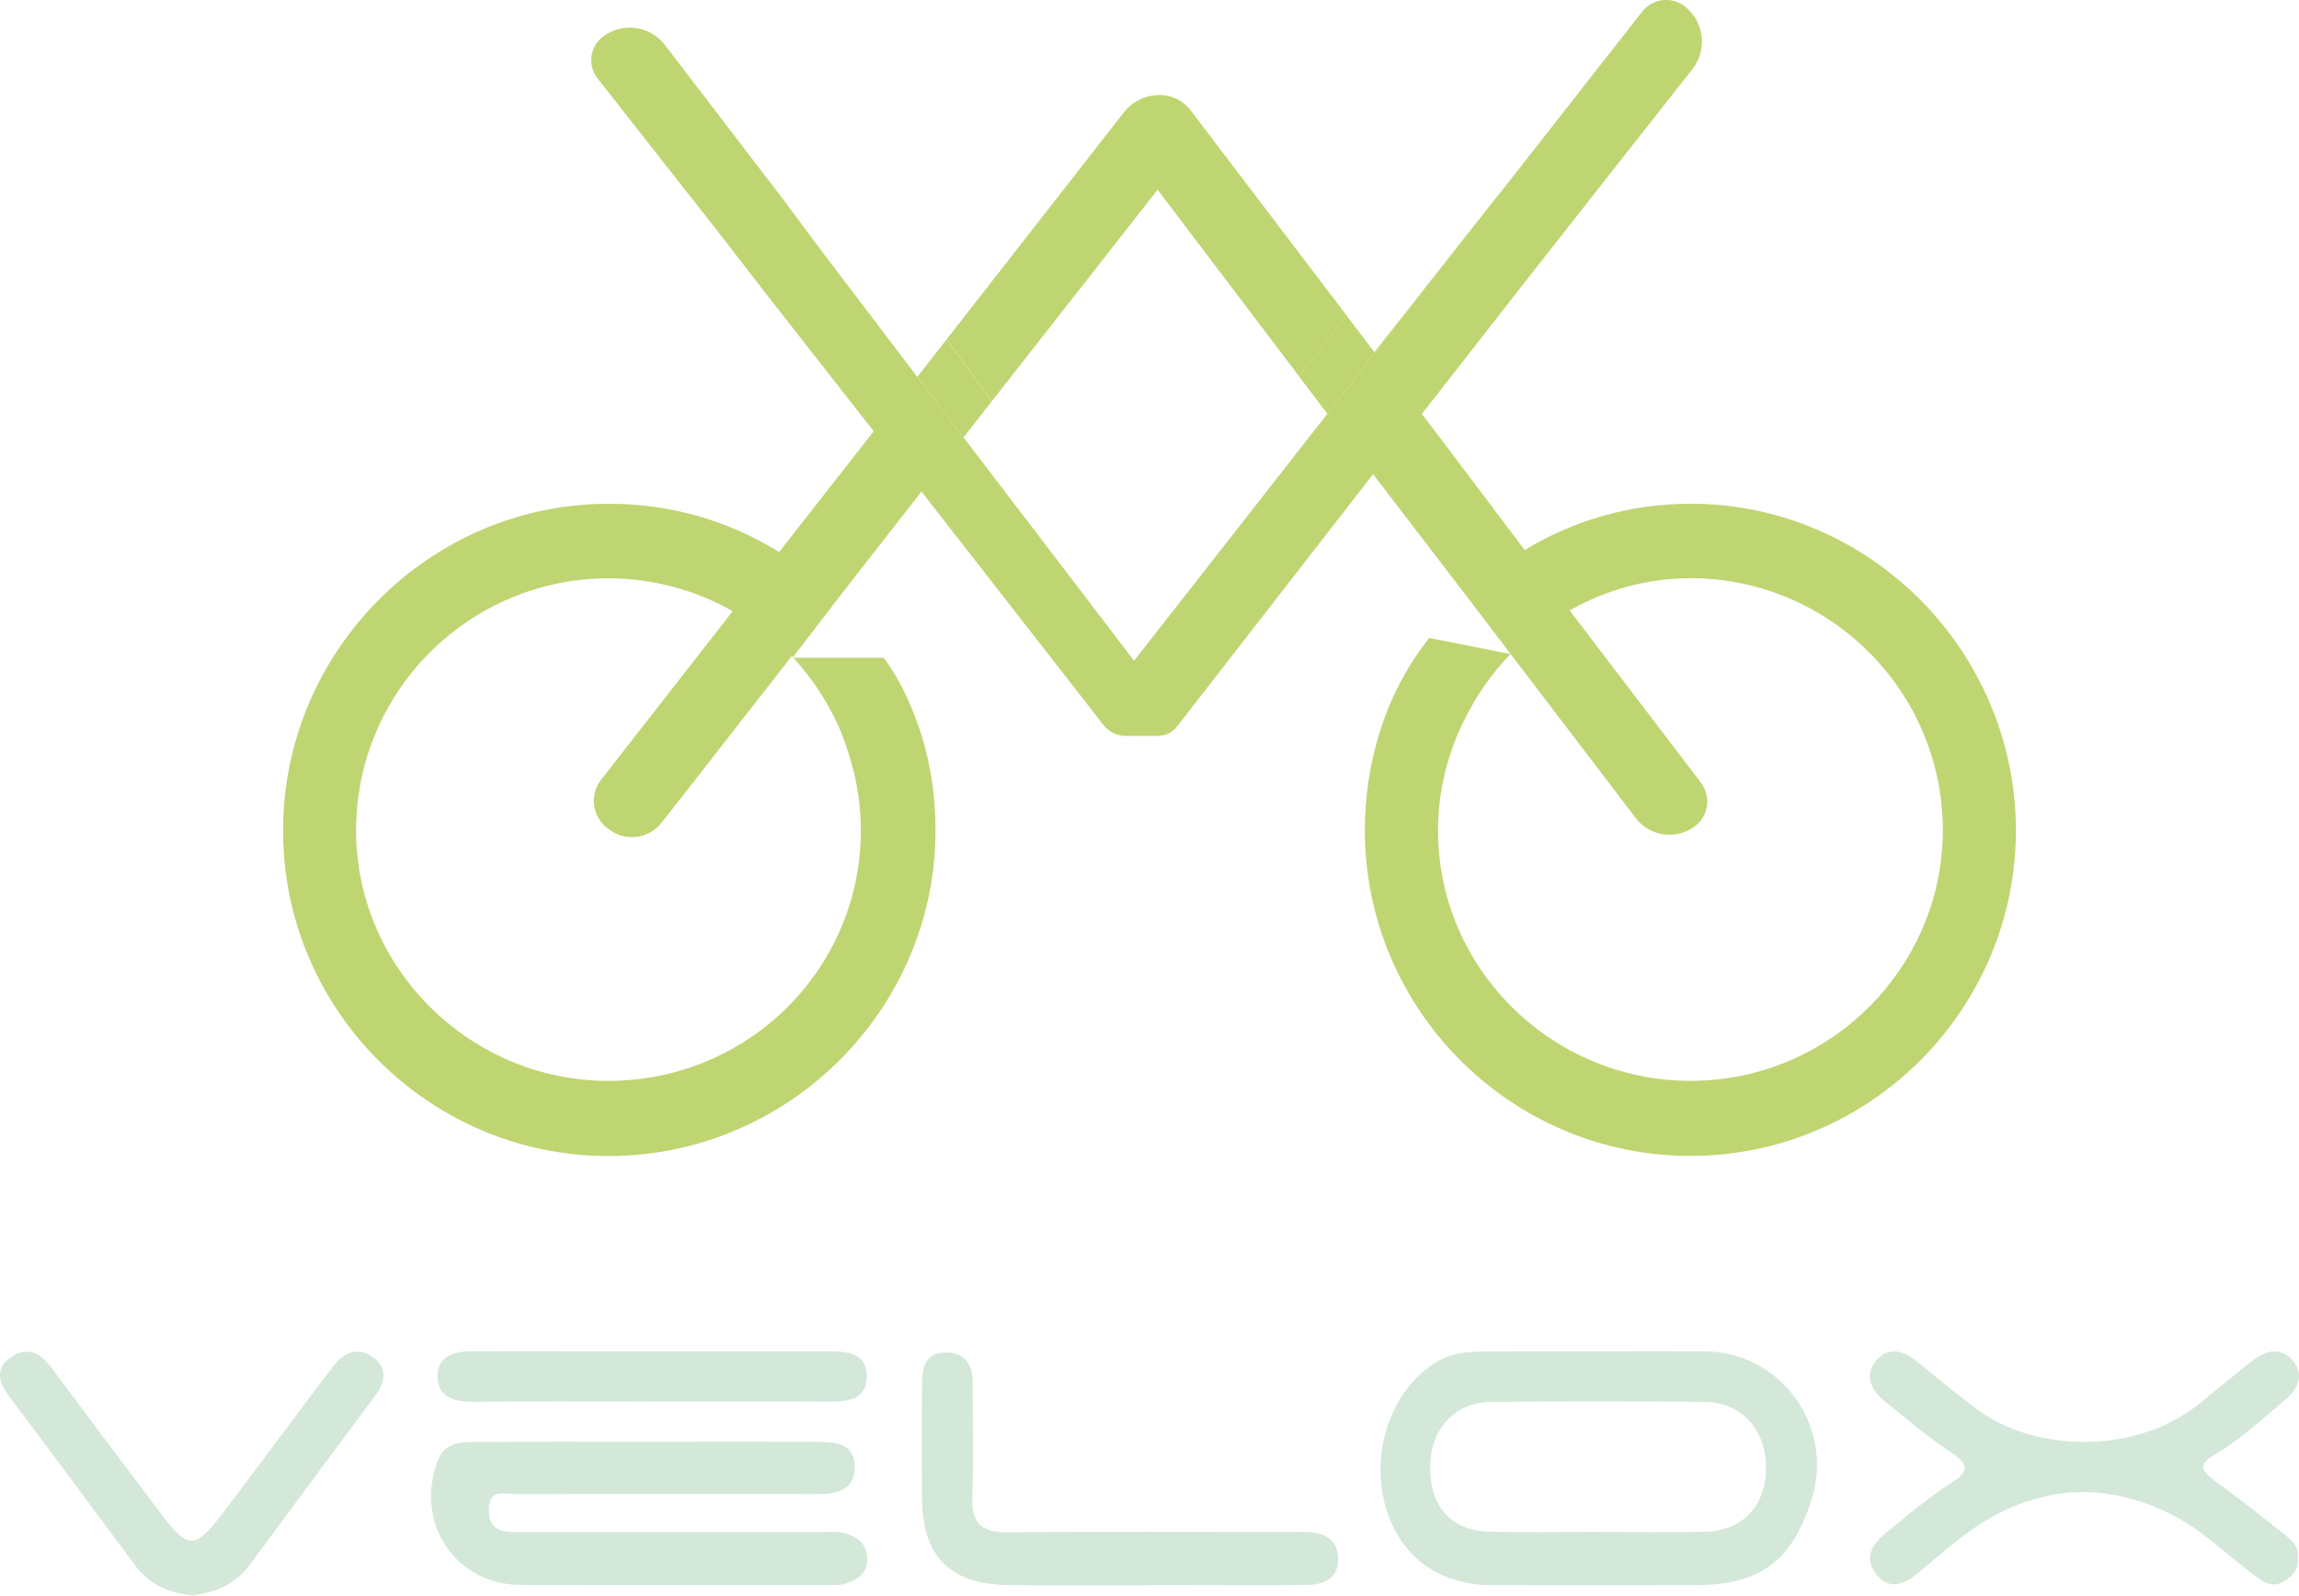
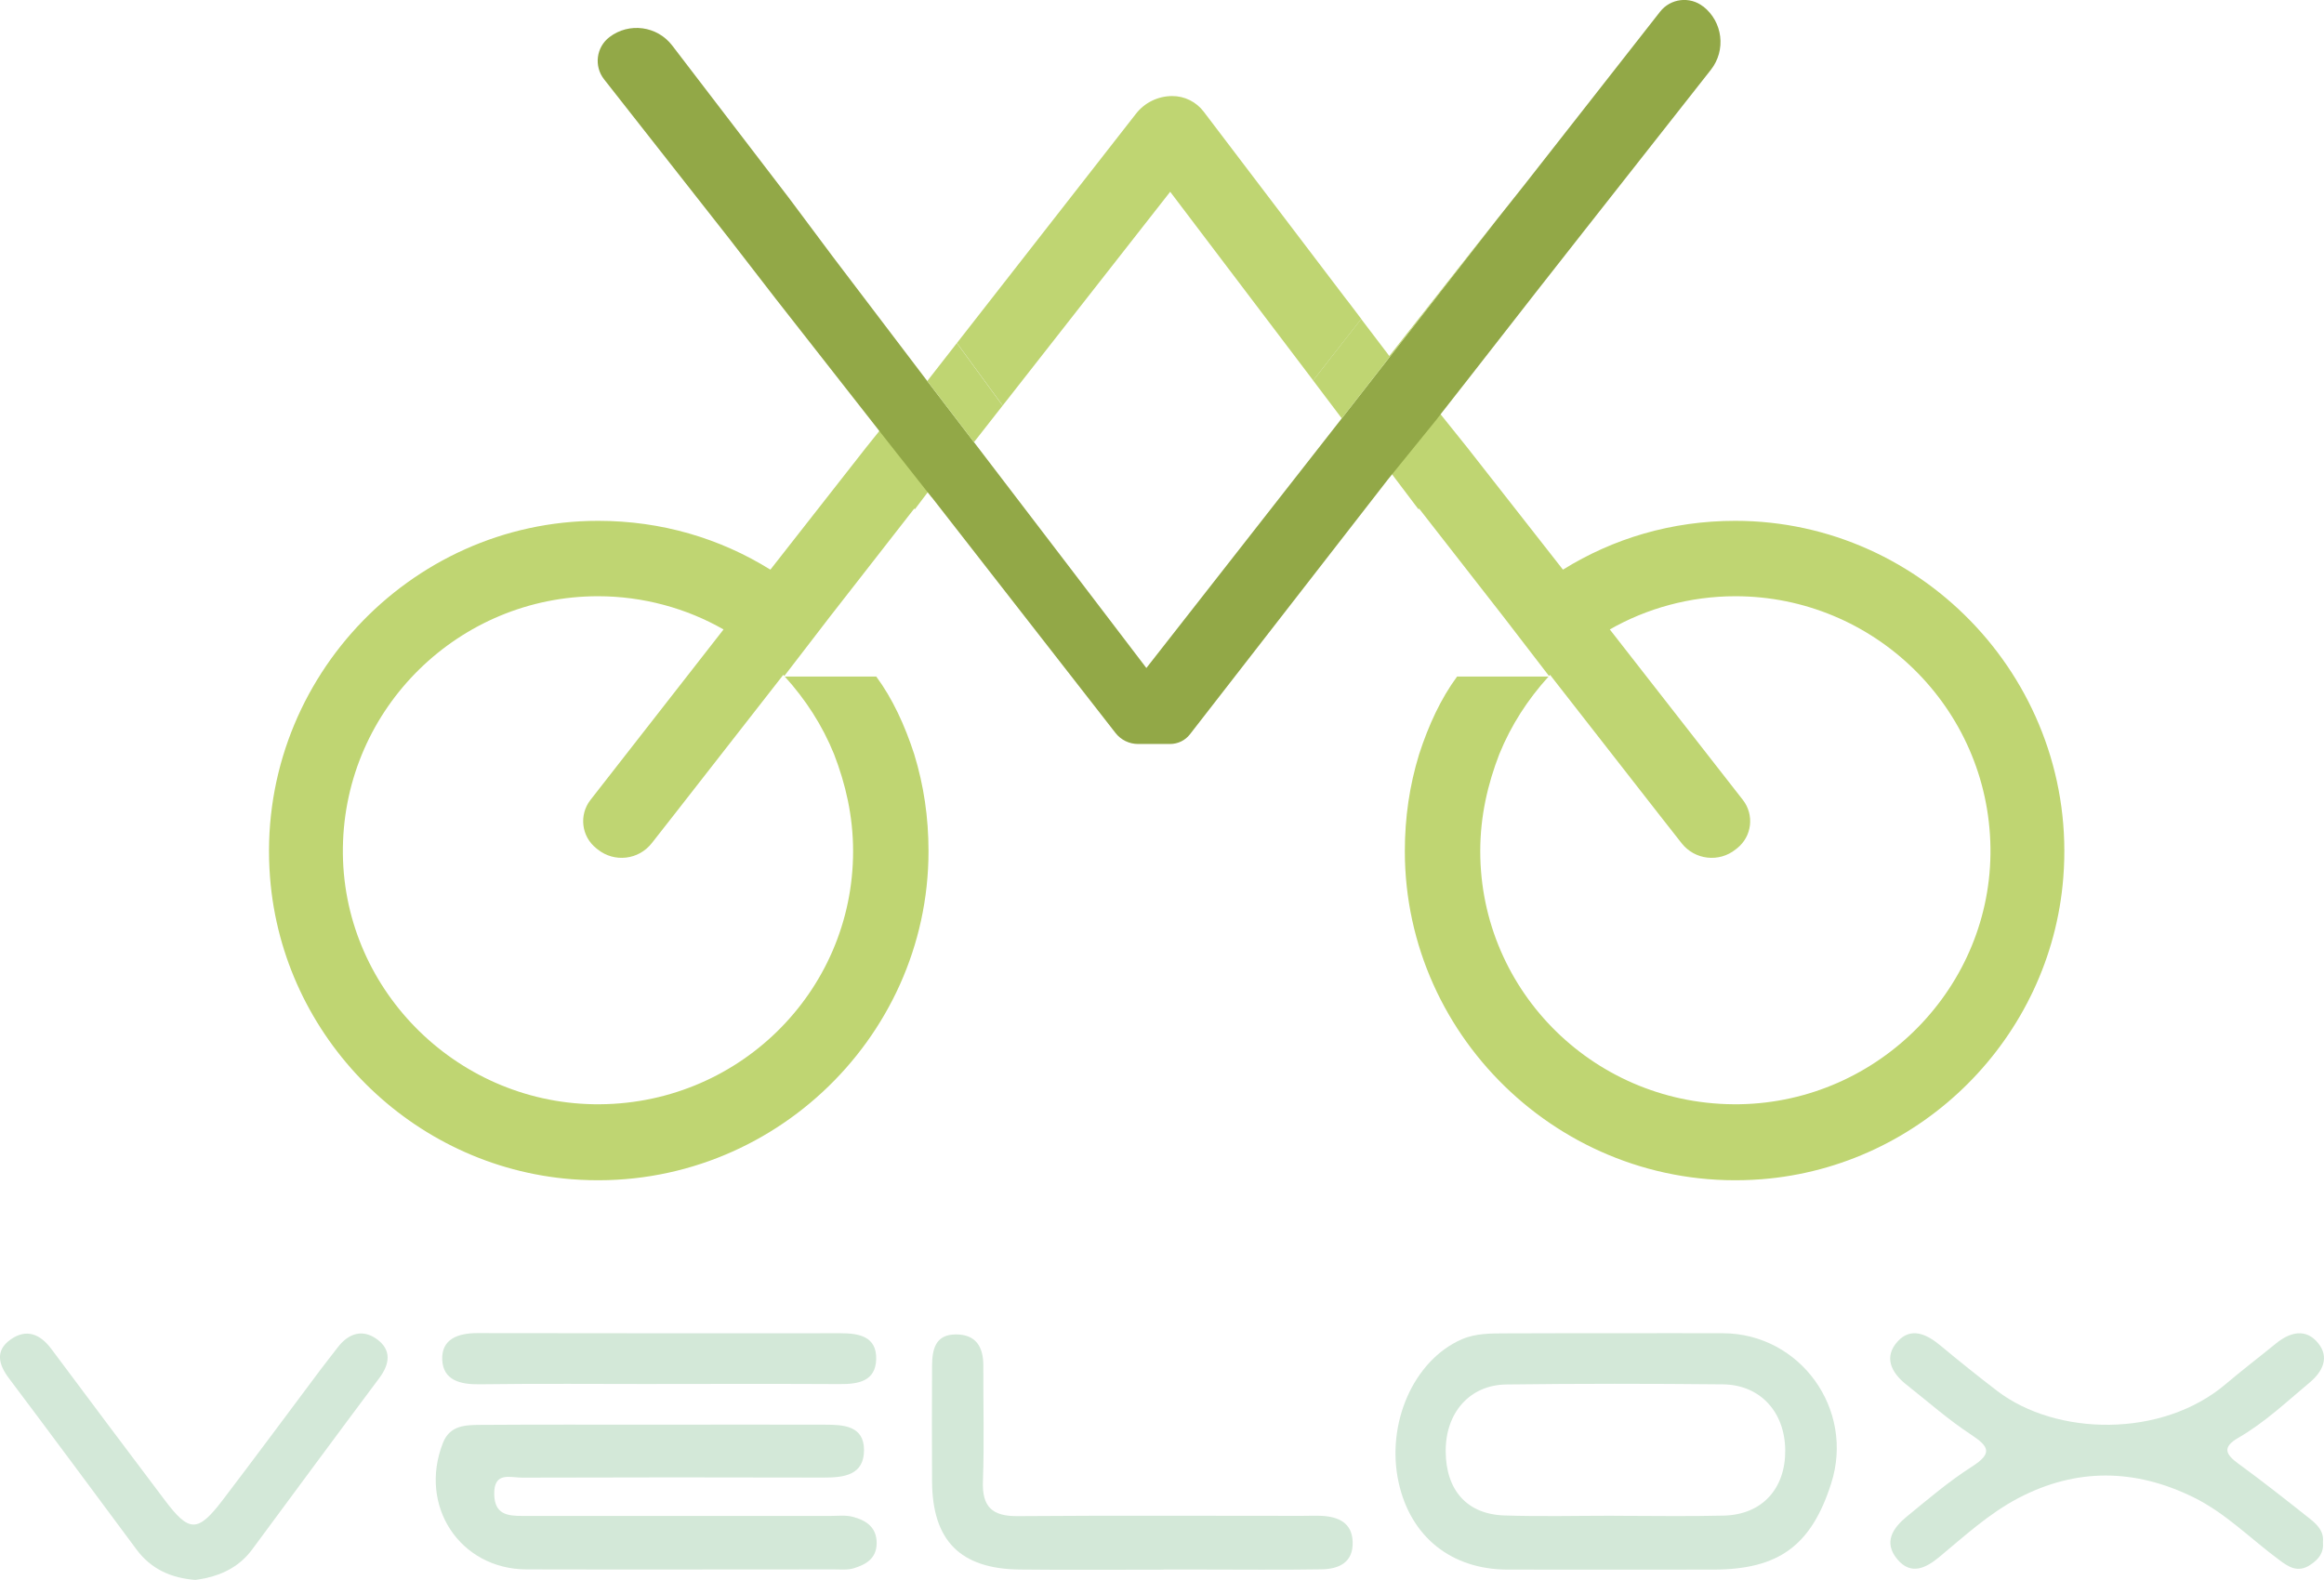
- <svg xmlns="http://www.w3.org/2000/svg" id="Camada_1" viewBox="0 0 353.19 245.16">
+ <svg xmlns="http://www.w3.org/2000/svg" id="Camada_2" viewBox="0 0 353.19 240.16">
  <defs>
    <style>
      .cls-1 {
        fill: #bfd572;
      }

      .cls-2 {
+         fill: #92a847;
+       }
+ 
+       .cls-3 {
        fill: #d3e8d8;
      }
    </style>
  </defs>
-   <g>
-     <path class="cls-2" d="M245.6,207.66c5.43,0,10.85-.03,16.28,0,11.73.07,20.01,11.57,16.42,22.81-3.02,9.48-7.98,13.11-17.94,13.12-10.42,0-20.85.02-31.27,0-8.54-.03-14.71-4.99-16.53-13.23-1.97-8.93,2.26-18.59,9.6-21.78,2.14-.93,4.47-.89,6.74-.9,5.57-.04,11.14-.01,16.71-.02ZM245.32,235.39s0,.01,0,.02c5.56,0,11.12.11,16.68-.03,5.8-.15,9.37-4.1,9.31-9.97-.06-5.79-3.81-9.92-9.47-9.98-10.97-.11-21.95-.12-32.93.02-5.57.07-9.24,4.32-9.2,10.16.03,5.92,3.24,9.57,8.94,9.75,5.55.18,11.12.04,16.68.04Z" />
-     <path class="cls-2" d="M353.03,239.37c.15,1.64-.59,2.62-1.94,3.51-1.91,1.27-3.36.24-4.68-.74-4.35-3.21-8.17-7.15-13.09-9.56-8.87-4.34-17.78-4.48-26.6.15-4.45,2.34-8.14,5.74-11.98,8.93-1.98,1.64-4.27,2.87-6.37.39-2.22-2.63-.67-4.83,1.48-6.58,3.2-2.61,6.36-5.32,9.83-7.53,3.2-2.04,2.6-3.07-.16-4.89-3.44-2.26-6.56-5.02-9.8-7.58-2.31-1.82-3.49-4.22-1.3-6.59,2.02-2.19,4.38-1.09,6.44.62,2.85,2.37,5.74,4.69,8.68,6.94,8.99,6.86,25.02,7.18,34.71-1.05,2.5-2.12,5.11-4.11,7.65-6.18,2.16-1.76,4.57-2.33,6.42-.02,1.71,2.13.69,4.29-1.31,5.96-3.5,2.93-6.83,6.08-10.8,8.38-2.48,1.43-2.05,2.48-.03,3.96,3.68,2.68,7.26,5.51,10.83,8.34,1.12.89,2.18,1.91,2.02,3.53Z" />
-     <path class="cls-2" d="M99.62,221.56c8.57,0,17.14-.03,25.72,0,2.78.01,5.96.11,5.97,3.85,0,3.83-3.04,4.19-6.12,4.19-15.29-.04-30.57-.04-45.86.01-1.78,0-4.28-.96-4.22,2.51.05,3.09,2.01,3.32,4.34,3.31,15.57-.01,31.14-.01,46.72,0,1.14,0,2.34-.15,3.41.13,2.03.53,3.69,1.58,3.65,4.07-.04,2.31-1.67,3.2-3.49,3.76-.92.28-1.98.17-2.98.17-15.57,0-31.14.04-46.72,0-10.16-.03-16.49-9.67-12.72-19.24,1.07-2.71,3.48-2.71,5.75-2.73,8.86-.06,17.71-.03,26.57-.03Z" />
-     <path class="cls-2" d="M176.82,243.6c-7.28,0-14.56.06-21.84-.02-9.05-.1-13.29-4.4-13.33-13.42-.03-5.85-.03-11.7,0-17.56.02-2.44.47-4.75,3.6-4.76,3.08-.01,4.2,1.9,4.19,4.75-.02,5.85.15,11.71-.06,17.55-.15,3.92,1.42,5.35,5.26,5.32,14.42-.11,28.83-.04,43.25-.04,1,0,2-.05,3,0,2.52.14,4.57,1.04,4.68,3.92.12,3.2-2.12,4.17-4.77,4.21-6.14.1-12.27.03-18.41.03-1.86,0-3.71,0-5.57,0Z" />
-     <path class="cls-2" d="M29.68,245.16c-3.73-.3-6.73-1.67-8.92-4.61-6.45-8.68-12.88-17.37-19.38-26.01-1.6-2.12-2.16-4.22.22-5.92,2.41-1.71,4.51-.85,6.22,1.45,5.69,7.65,11.43,15.26,17.16,22.88,3.77,5.02,5.05,5.06,8.86.07,5-6.56,9.91-13.2,14.86-19.81.85-1.14,1.75-2.24,2.61-3.38,1.62-2.13,3.74-2.86,5.94-1.29,2.26,1.62,2.03,3.75.39,5.94-6.48,8.66-12.89,17.36-19.32,26.05-1.78,2.41-4.23,3.74-7.1,4.37-.55.12-1.12.19-1.54.26Z" />
-     <path class="cls-2" d="M99.81,215.38c-8.98,0-17.97-.08-26.95.04-2.92.04-5.51-.61-5.65-3.72-.14-3.18,2.42-4.06,5.34-4.06,18.4.04,36.79.02,55.19.02,2.76,0,5.5.46,5.42,3.93-.08,3.38-2.73,3.82-5.54,3.8-9.27-.05-18.54-.02-27.81-.02Z" />
-   </g>
-   <g>
-     <path class="cls-1" d="M204.66,45.58l-.07-.1-21.66-28.51c-1.13-1.49-2.9-2.37-4.77-2.37h0c-2.16,0-4.2.99-5.52,2.69l-27.21,34.85,6.95,9.51,1.38-1.76,24.08-30.74,15.16,20.01,6.57,8.67,7.31-9.35-2.2-2.9Z" />
-     <path class="cls-1" d="M259.71,77.41c-9.28,0-18.04,2.58-25.47,7.12l-13.59-18.03-.03-.03-2.18-2.85v-.02s3.72-4.75,3.72-4.75l.48-.61,10.87-13.93,7.12-9.07,19.37-24.62c2.34-2.98,1.82-7.29-1.16-9.63h0c-2.03-1.59-4.96-1.24-6.55.79l-20.63,26.33-4.17,5.25-16.24,20.83-7.33,9.4-29.7,37.95-10.41-13.66-.32-.42-15.47-20.25-7.1-9.29-14.33-18.87-6.7-8.97-17.73-23.16c-2.28-2.98-6.55-3.56-9.54-1.28h0c-2.01,1.53-2.38,4.42-.82,6.41l19.02,24.22,7.01,9.07,16.4,20.93-14.54,18.56c-7.63-4.74-16.5-7.42-26.19-7.42-28.75,0-52.17,24.8-49.85,54.23,1.91,24.34,21.51,43.94,45.85,45.85,29.43,2.31,54.22-21.11,54.22-49.86,0-5.16-.72-10-2.17-14.74-1.44-4.43-3.3-8.46-5.77-11.81h-14.03l7.01-9.13,12.79-16.4.1.1,27.88,35.77c.82,1.05,2.08,1.67,3.41,1.67h4.89c1.18,0,2.29-.54,3.01-1.47l30.1-38.75,14.23,18.56,6.91,9.08,16.91,22.17,2.29,3.02c2.16,2.84,6.2,3.42,9.07,1.3h0c2.14-1.58,2.57-4.61.96-6.73l-20.17-26.47c5.47-3.09,11.86-4.95,18.56-4.95,21.29,0,38.86,17.3,38.77,38.93-.08,19.44-15,35.88-34.32,38.06-23.19,2.61-43.23-15.5-43.23-38.21,0-5.36,1.13-10.21,2.99-14.74,1.96-4.54,4.64-8.77,8.15-12.38l-12.48-2.48c-3.51,4.43-6.08,9.39-7.73,14.85-1.44,4.74-2.17,9.59-2.17,14.74,0,27.43,22.38,50.01,50.01,50.01s50.01-22.58,50.01-50.01-22.38-50.22-50.01-50.22ZM129.36,112.89c1.75,4.54,2.89,9.38,2.89,14.74,0,21.47-17.69,38.83-39.45,38.46-21.15-.36-38.38-17.86-38.09-39,.29-21.29,17.71-38.22,38.77-38.22,6.91,0,13.51,1.86,19.08,5.05l-20.22,25.91c-1.77,2.27-1.39,5.54.86,7.34l.24.19c2.52,2.02,6.21,1.6,8.21-.95l3.49-4.45,16.5-21.14.1.1c3.2,3.5,5.78,7.42,7.63,11.96Z" />
-     <polygon class="cls-1" points="227.49 33.37 211.25 54.2 211.16 54.08 215.54 48.52 224.44 37.2 227.49 33.37" />
-     <polygon class="cls-1" points="152.37 61.66 148.03 67.2 148.02 67.22 140.92 57.92 145.42 52.15 152.37 61.66" />
-     <polygon class="cls-1" points="211.25 54.2 203.92 63.6 199.56 57.83 206.86 48.48 211.14 54.11 211.16 54.08 211.25 54.2" />
+   <g id="Camada_1-2" data-name="Camada_1">
+     <g>
+       <g>
+         <path class="cls-3" d="M245.6,202.66c5.43,0,10.85-.03,16.28,0,11.73.07,20.01,11.57,16.42,22.81-3.02,9.48-7.98,13.11-17.94,13.12-10.42,0-20.85.02-31.27,0-8.54-.03-14.71-4.99-16.53-13.23-1.97-8.93,2.26-18.59,9.6-21.78,2.14-.93,4.47-.89,6.74-.9,5.57-.04,11.14-.01,16.71-.02ZM245.32,230.39s0,.01,0,.02c5.56,0,11.12.11,16.68-.03,5.8-.15,9.37-4.1,9.31-9.97-.06-5.79-3.81-9.92-9.47-9.98-10.97-.11-21.95-.12-32.93.02-5.57.07-9.24,4.32-9.2,10.16.03,5.92,3.24,9.57,8.94,9.75,5.55.18,11.12.04,16.68.04Z" />
+         <path class="cls-3" d="M353.03,234.37c.15,1.64-.59,2.62-1.94,3.51-1.91,1.27-3.36.24-4.68-.74-4.35-3.21-8.17-7.15-13.09-9.56-8.87-4.34-17.78-4.48-26.6.15-4.45,2.34-8.14,5.74-11.98,8.93-1.98,1.64-4.27,2.87-6.37.39-2.22-2.63-.67-4.83,1.48-6.58,3.2-2.61,6.36-5.32,9.83-7.53,3.2-2.04,2.6-3.07-.16-4.89-3.44-2.26-6.56-5.02-9.8-7.58-2.31-1.82-3.49-4.22-1.3-6.59,2.02-2.19,4.38-1.09,6.44.62,2.85,2.37,5.74,4.69,8.68,6.94,8.99,6.86,25.02,7.18,34.71-1.05,2.5-2.12,5.11-4.11,7.65-6.18,2.16-1.76,4.57-2.33,6.42-.02,1.71,2.13.69,4.29-1.31,5.96-3.5,2.93-6.83,6.08-10.8,8.38-2.48,1.43-2.05,2.48-.03,3.96,3.68,2.68,7.26,5.51,10.83,8.34,1.12.89,2.18,1.91,2.02,3.53Z" />
+         <path class="cls-3" d="M99.62,216.56c8.57,0,17.14-.03,25.72,0,2.78.01,5.96.11,5.97,3.85,0,3.83-3.04,4.19-6.12,4.19-15.29-.04-30.57-.04-45.86.01-1.78,0-4.28-.96-4.22,2.51.05,3.09,2.01,3.32,4.34,3.31,15.57-.01,31.14-.01,46.72,0,1.14,0,2.34-.15,3.41.13,2.03.53,3.69,1.58,3.65,4.07-.04,2.31-1.67,3.2-3.49,3.76-.92.28-1.98.17-2.98.17-15.57,0-31.14.04-46.72,0-10.16-.03-16.49-9.67-12.72-19.24,1.07-2.71,3.48-2.71,5.75-2.73,8.86-.06,17.71-.03,26.57-.03Z" />
+         <path class="cls-3" d="M176.82,238.6c-7.28,0-14.56.06-21.84-.02-9.05-.1-13.29-4.4-13.33-13.42-.03-5.85-.03-11.7,0-17.56.02-2.44.47-4.75,3.6-4.76,3.08-.01,4.2,1.9,4.19,4.75-.02,5.85.15,11.71-.06,17.55-.15,3.92,1.42,5.35,5.26,5.32,14.42-.11,28.83-.04,43.25-.04,1,0,2-.05,3,0,2.52.14,4.57,1.04,4.68,3.92.12,3.2-2.12,4.17-4.77,4.21-6.14.1-12.27.03-18.41.03-1.86,0-3.71,0-5.57,0Z" />
+         <path class="cls-3" d="M29.68,240.16c-3.73-.3-6.73-1.67-8.92-4.61-6.45-8.68-12.88-17.37-19.38-26.01-1.6-2.12-2.16-4.22.22-5.92,2.41-1.71,4.51-.85,6.22,1.45,5.69,7.65,11.43,15.26,17.16,22.88,3.77,5.02,5.05,5.06,8.86.07,5-6.56,9.91-13.2,14.86-19.81.85-1.14,1.75-2.24,2.61-3.38,1.62-2.13,3.74-2.86,5.94-1.29,2.26,1.62,2.03,3.75.39,5.94-6.48,8.66-12.89,17.36-19.32,26.05-1.78,2.41-4.23,3.74-7.1,4.37-.55.12-1.12.19-1.54.26Z" />
+         <path class="cls-3" d="M99.81,210.38c-8.98,0-17.97-.08-26.95.04-2.92.04-5.51-.61-5.65-3.72-.14-3.18,2.42-4.06,5.34-4.06,18.4.04,36.79.02,55.19.02,2.76,0,5.5.46,5.42,3.93-.08,3.38-2.73,3.82-5.54,3.8-9.27-.05-18.54-.02-27.81-.02Z" />
+       </g>
+       <g>
+         <path class="cls-1" d="M221.45,102.84h13.89c-3.13,3.46-5.67,7.33-7.49,11.81-1.75,4.54-2.89,9.38-2.89,14.74,0,21.47,17.69,38.83,39.45,38.46,21.15-.36,38.38-17.86,38.09-39-.29-21.29-17.71-38.22-38.77-38.22-6.91,0-13.51,1.86-19.08,5.05l20.22,25.91c1.77,2.27,1.39,5.54-.86,7.34l-.24.19c-2.52,2.02-6.21,1.6-8.21-.95l-3.49-4.45-16.5-21.14-.1.1s-.04.05-.06.07l-6.95-9.04-12.79-16.4-.1.1-6.38-8.44,7.1-9.29,6.7,8.35,14.54,18.56c7.63-4.74,16.5-7.42,26.19-7.42,28.75,0,52.17,24.8,49.85,54.23-1.91,24.34-21.51,43.94-45.85,45.85-29.43,2.31-54.22-21.11-54.22-49.86,0-5.16.72-10,2.17-14.74,1.44-4.43,3.3-8.46,5.77-11.81Z" />
+         <path class="cls-1" d="M133.16,102.84h-13.89c3.13,3.46,5.67,7.33,7.49,11.81,1.75,4.54,2.89,9.38,2.89,14.74,0,21.47-17.69,38.83-39.45,38.46-21.15-.36-38.38-17.86-38.09-39,.29-21.29,17.71-38.22,38.77-38.22,6.91,0,13.51,1.86,19.08,5.05l-20.22,25.91c-1.77,2.27-1.39,5.54.86,7.34l.24.19c2.52,2.02,6.21,1.6,8.21-.95l3.49-4.45,16.5-21.14.1.1s.04.05.06.07l6.95-9.04,12.79-16.4.1.1,6.38-8.44-7.1-9.29-6.7,8.35-14.54,18.56c-7.63-4.74-16.5-7.42-26.19-7.42-28.75,0-52.17,24.8-49.85,54.23,1.91,24.34,21.51,43.94,45.85,45.85,29.43,2.31,54.22-21.11,54.22-49.86,0-5.16-.72-10-2.17-14.74-1.44-4.43-3.3-8.46-5.77-11.81Z" />
+         <g>
+           <path class="cls-1" d="M204.66,45.58l-.07-.1-21.66-28.51c-1.13-1.49-2.9-2.37-4.77-2.37h0c-2.16,0-4.2.99-5.52,2.69l-27.21,34.85,6.95,9.51,1.38-1.76,24.08-30.74,15.16,20.01,6.57,8.67,7.31-9.35-2.2-2.9Z" />
+           <path class="cls-2" d="M258.84.99c-2.03-1.59-4.96-1.24-6.55.79l-20.63,26.33-4.17,5.25-16.24,20.83-7.33,9.4-29.7,37.95-10.41-13.66-.32-.42-15.47-20.25-7.1-9.29-14.33-18.87-6.7-8.97-17.73-23.16c-2.28-2.98-6.55-3.56-9.54-1.28h0c-2.01,1.53-2.38,4.42-.82,6.41l19.02,24.22,7.01,9.07,16.4,20.93,7.32,9.28.1.1,27.88,35.77c.82,1.05,2.08,1.67,3.41,1.67h4.89c1.18,0,2.29-.54,3.01-1.47l30.1-38.75,7.51-9.26v-.02s3.72-4.75,3.72-4.75l.48-.61,10.87-13.93,7.12-9.07,19.37-24.62c2.34-2.98,1.82-7.29-1.16-9.63Z" />
+           <polygon class="cls-1" points="227.49 33.37 211.25 54.2 211.16 54.08 215.54 48.52 224.44 37.2 227.49 33.37" />
+           <polygon class="cls-1" points="152.37 61.66 148.03 67.2 148.02 67.22 140.92 57.92 145.42 52.15 152.37 61.66" />
+           <polygon class="cls-1" points="211.25 54.2 203.92 63.6 199.56 57.83 206.86 48.48 211.14 54.11 211.16 54.08 211.25 54.2" />
+         </g>
+       </g>
+     </g>
  </g>
</svg>
